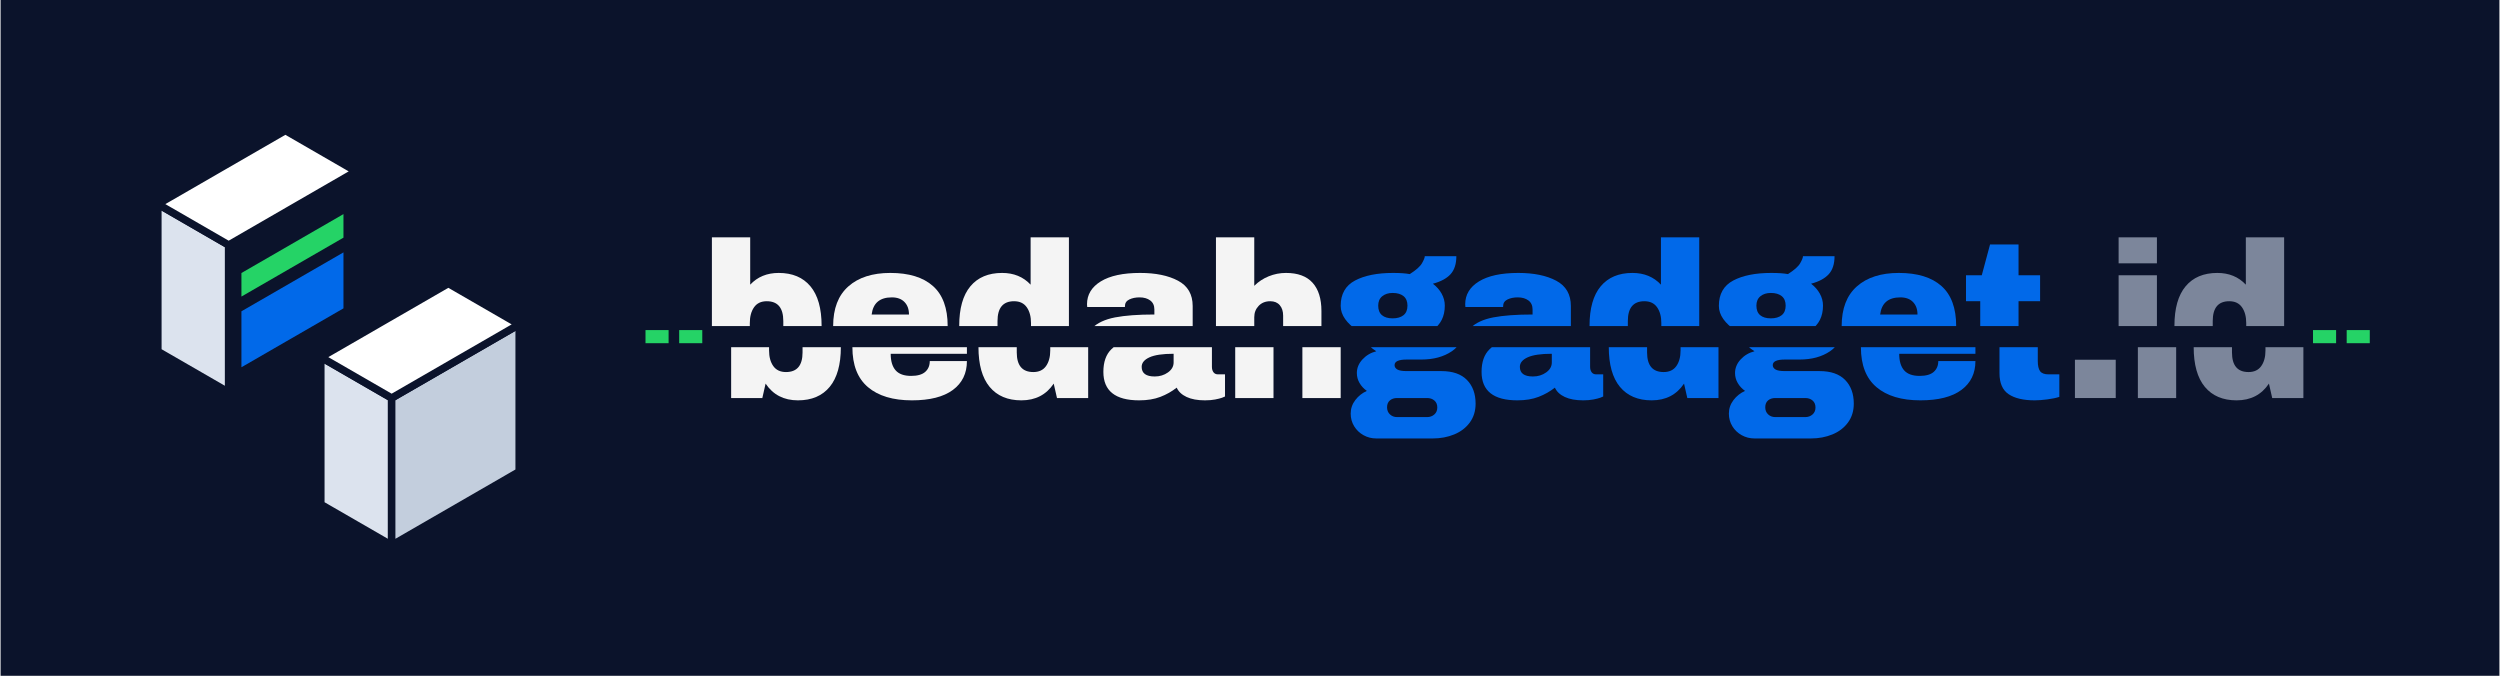
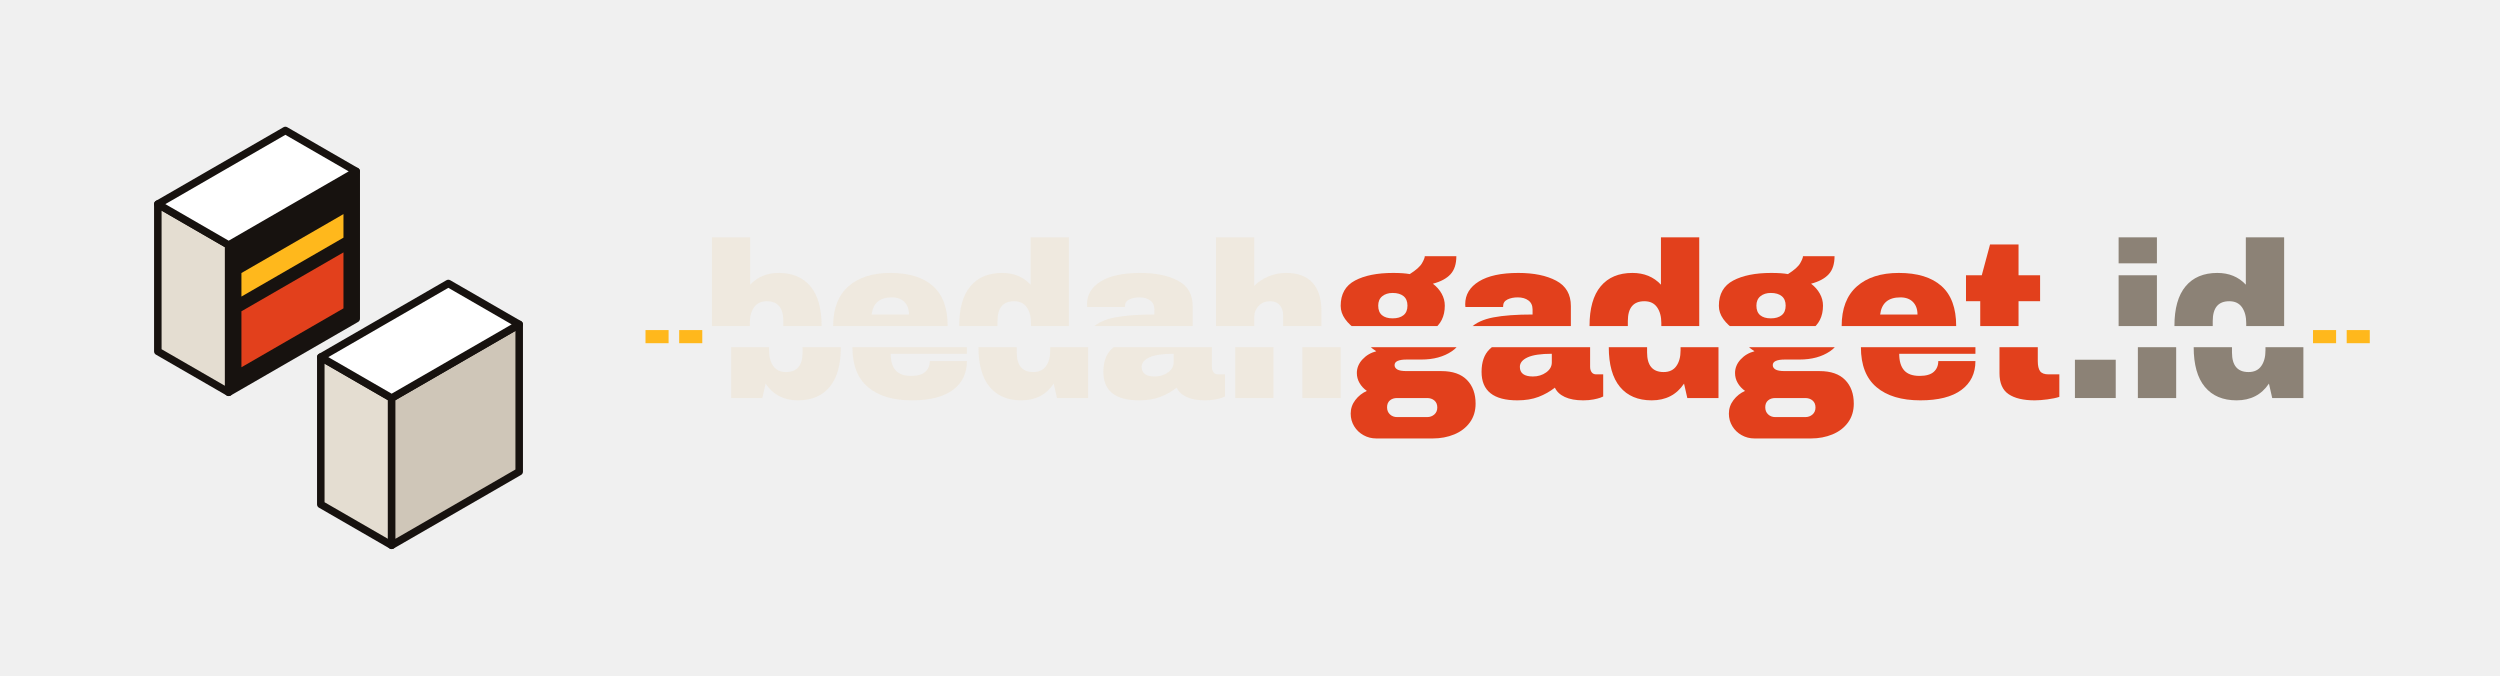
<svg xmlns="http://www.w3.org/2000/svg" viewBox="0 0 2596.6 702.24" width="2597" height="702">
-   <rect width="100%" height="100%" fill="#0B132B" />
-   <polygon points="163.36,212.1 236.99,254.62 236.99,407.66 163.36,365.15" fill="#DCE3EE" stroke="#0B132B" stroke-width="7.82" stroke-linejoin="round" />
-   <polygon points="369.53,178.09 236.99,254.62 236.99,407.66 369.53,331.14" fill="#0B132B" stroke="#0B132B" stroke-width="7.82" stroke-linejoin="round" />
-   <polygon points="356.27,262.27 250.24,323.49 250.24,381.64 356.27,320.43" fill="#0169E9" />
-   <polygon points="356.27,222.48 250.24,283.7 250.24,308.18 356.27,246.96" fill="#25D366" />
-   <polygon points="295.9,135.58 369.53,178.09 236.99,254.62 163.36,212.1" fill="#FFFFFF" stroke="#0B132B" stroke-width="7.82" stroke-linejoin="round" />
-   <polygon points="332.71,371.1 406.34,413.61 406.34,566.66 332.71,524.15" fill="#DCE3EE" stroke="#0B132B" stroke-width="7.82" stroke-linejoin="round" />
-   <polygon points="538.88,337.09 406.34,413.61 406.34,566.66 538.88,490.14" fill="#C3CEDD" stroke="#0B132B" stroke-width="7.82" stroke-linejoin="round" />
-   <polygon points="465.25,294.58 538.88,337.09 406.34,413.61 332.71,371.1" fill="#FFFFFF" stroke="#0B132B" stroke-width="7.82" stroke-linejoin="round" />
+   <polygon points="163.36,212.1 236.99,254.62 236.99,407.66 163.36,365.15" fill="#E4DDD1" stroke="#17120F" stroke-width="7.82" stroke-linejoin="round" />
+   <polygon points="369.53,178.09 236.99,254.62 236.99,407.66 369.53,331.14" fill="#17120F" stroke="#17120F" stroke-width="7.82" stroke-linejoin="round" />
+   <polygon points="356.27,262.27 250.24,323.49 250.24,381.64 356.27,320.43" fill="#E2401C" />
+   <polygon points="356.27,222.48 250.24,283.7 250.24,308.18 356.27,246.96" fill="#FFB81C" />
+   <polygon points="295.9,135.58 369.53,178.09 236.99,254.62 163.36,212.1" fill="#FFFFFF" stroke="#17120F" stroke-width="7.82" stroke-linejoin="round" />
+   <polygon points="332.71,371.1 406.34,413.61 406.34,566.66 332.71,524.15" fill="#E4DDD1" stroke="#17120F" stroke-width="7.82" stroke-linejoin="round" />
+   <polygon points="538.88,337.09 406.34,413.61 406.34,566.66 538.88,490.14" fill="#CFC6B8" stroke="#17120F" stroke-width="7.82" stroke-linejoin="round" />
+   <polygon points="465.25,294.58 538.88,337.09 406.34,413.61 332.71,371.1" fill="#FFFFFF" stroke="#17120F" stroke-width="7.82" stroke-linejoin="round" />
  <defs>
    <clipPath id="wm3t">
      <rect x="-99999" y="-99999" width="199998" height="100337.82" />
    </clipPath>
    <clipPath id="wm3b">
      <rect x="-99999" y="338.82" width="199998" height="99999" />
    </clipPath>
  </defs>
  <g clip-path="url(#wm3t)">
-     <path d="M808.53 283.62Q829.93 283.62 841.53 297.52Q853.13 311.42 853.13 338.62Q853.13 366.02 841.53 380.02Q829.93 394.02 808.53 394.02Q786.53 394.02 774.93 376.62L771.53 391.62L739.13 391.62L739.13 246.62L778.93 246.62L778.93 295.82Q790.33 283.62 808.53 283.62ZM778.53 335.62L778.53 342.22Q778.53 352.22 782.93 358.42Q787.33 364.62 796.13 364.62Q813.33 364.62 813.33 344.22L813.33 333.62Q813.33 313.02 796.13 313.02Q787.33 313.02 782.93 319.32Q778.53 325.62 778.53 335.62Z" fill="#F4F4F4" />
-     <path d="M984.13 338.82L984.13 345.62L904.93 345.62Q904.93 357.02 910.03 362.82Q915.13 368.62 926.13 368.62Q936.13 368.62 940.83 364.42Q945.53 360.22 945.53 353.22L984.13 353.22Q984.13 372.42 969.53 383.22Q954.93 394.02 926.93 394.02Q897.53 394.02 881.33 380.32Q865.13 366.62 865.13 338.82Q865.13 311.62 880.93 297.62Q896.73 283.62 924.53 283.62Q953.53 283.62 968.83 297.22Q984.13 310.82 984.13 338.82ZM905.13 326.82L943.93 326.82Q943.93 318.62 939.23 313.82Q934.53 309.02 926.13 309.02Q907.33 309.02 905.13 326.82Z" fill="#F4F4F4" />
-     <path d="M1077.73 391.62L1074.33 376.62Q1062.73 394.02 1040.73 394.02Q1019.33 394.02 1007.73 380.02Q996.13 366.02 996.13 338.62Q996.13 311.42 1007.73 297.52Q1019.33 283.62 1040.73 283.62Q1058.93 283.62 1070.33 295.82L1070.33 246.62L1110.13 246.62L1110.13 391.62L1077.73 391.62ZM1035.93 333.62L1035.93 344.22Q1035.93 364.62 1053.13 364.62Q1061.93 364.62 1066.33 358.42Q1070.73 352.22 1070.73 342.22L1070.73 335.62Q1070.73 325.62 1066.33 319.32Q1061.93 313.02 1053.13 313.02Q1035.93 313.02 1035.93 333.62Z" fill="#F4F4F4" />
-     <path d="M1238.73 318.02L1238.73 359.22Q1238.73 362.62 1240.33 364.82Q1241.93 367.02 1245.13 367.02L1252.33 367.02L1252.33 390.02Q1251.73 390.42 1249.23 391.32Q1246.73 392.22 1242.13 393.12Q1237.53 394.02 1231.53 394.02Q1219.93 394.02 1212.43 390.52Q1204.93 387.02 1202.13 380.82Q1194.53 386.82 1185.13 390.42Q1175.73 394.02 1163.13 394.02Q1125.93 394.02 1125.93 364.42Q1125.93 349.02 1134.23 340.92Q1142.53 332.82 1158.13 329.82Q1173.73 326.82 1198.93 326.82L1198.93 321.62Q1198.93 315.42 1194.63 312.22Q1190.33 309.02 1183.53 309.02Q1177.33 309.02 1172.83 311.22Q1168.33 313.42 1168.33 318.22L1168.33 319.02L1129.13 319.02Q1128.93 318.02 1128.93 316.22Q1128.93 301.22 1143.23 292.42Q1157.53 283.62 1184.13 283.62Q1208.33 283.62 1223.53 291.72Q1238.73 299.82 1238.73 318.02ZM1165.73 359.22Q1165.73 369.22 1179.33 369.22Q1187.13 369.22 1193.03 365.02Q1198.93 360.82 1198.93 354.62L1198.93 345.62Q1181.93 345.62 1173.83 349.32Q1165.73 353.02 1165.73 359.22Z" fill="#F4F4F4" />
-     <path d="M1335.73 283.62Q1354.13 283.62 1363.33 293.82Q1372.53 304.02 1372.53 323.22L1372.53 391.62L1332.73 391.62L1332.73 328.02Q1332.73 321.22 1329.23 317.12Q1325.73 313.02 1319.33 313.02Q1311.93 313.02 1307.33 317.82Q1302.73 322.62 1302.73 329.62L1302.73 391.62L1262.93 391.62L1262.93 246.62L1302.73 246.62L1302.73 297.02Q1309.13 290.62 1317.73 287.12Q1326.33 283.62 1335.73 283.62Z" fill="#F4F4F4" />
-     <path d="M1488.33 294.82Q1494.13 299.22 1497.43 305.12Q1500.73 311.02 1500.73 317.62Q1500.73 334.42 1488.03 343.02Q1475.33 351.62 1456.33 351.62L1441.13 351.62Q1428.53 351.62 1428.53 357.42Q1428.53 360.22 1431.33 361.92Q1434.13 363.62 1441.13 363.62L1477.13 363.62Q1494.73 363.62 1503.73 372.82Q1512.73 382.02 1512.73 397.42Q1512.73 408.82 1506.73 417.02Q1500.73 425.22 1490.53 429.42Q1480.33 433.62 1468.33 433.62L1409.53 433.62Q1402.33 433.62 1396.23 430.22Q1390.13 426.82 1386.53 420.92Q1382.93 415.02 1382.93 407.82Q1382.93 400.02 1387.73 393.72Q1392.53 387.42 1399.73 384.22Q1394.93 380.82 1392.13 376.02Q1389.33 371.22 1389.33 365.62Q1389.33 357.82 1395.13 351.52Q1400.93 345.22 1409.53 343.02Q1401.73 338.02 1397.13 331.52Q1392.53 325.02 1392.53 317.82Q1392.53 299.42 1407.43 291.52Q1422.33 283.62 1446.93 283.62Q1457.73 283.62 1464.33 284.82Q1474.13 278.62 1477.03 273.52Q1479.93 268.42 1479.93 266.22L1512.73 266.22Q1512.73 278.42 1506.63 285.02Q1500.53 291.62 1488.33 294.82ZM1431.53 317.62Q1431.53 324.22 1435.43 327.52Q1439.33 330.82 1446.53 330.82Q1453.73 330.82 1457.83 327.52Q1461.93 324.22 1461.93 317.62Q1461.93 311.02 1457.83 307.72Q1453.73 304.42 1446.53 304.42Q1439.93 304.42 1435.73 307.82Q1431.53 311.22 1431.53 317.62ZM1420.73 401.22Q1420.73 405.82 1423.73 408.62Q1426.73 411.42 1431.13 411.42L1462.33 411.42Q1466.73 411.42 1469.83 408.72Q1472.93 406.02 1472.93 401.42Q1472.93 396.82 1469.93 394.22Q1466.93 391.62 1462.33 391.62L1431.13 391.62Q1426.53 391.62 1423.63 394.12Q1420.73 396.62 1420.73 401.22Z" fill="#0169E9" />
-     <path d="M1631.73 318.02L1631.73 359.22Q1631.73 362.62 1633.33 364.82Q1634.93 367.02 1638.13 367.02L1645.33 367.02L1645.33 390.02Q1644.73 390.42 1642.23 391.32Q1639.73 392.22 1635.13 393.12Q1630.53 394.02 1624.53 394.02Q1612.93 394.02 1605.43 390.52Q1597.93 387.02 1595.13 380.82Q1587.53 386.82 1578.13 390.42Q1568.73 394.02 1556.13 394.02Q1518.93 394.02 1518.93 364.42Q1518.93 349.02 1527.23 340.92Q1535.53 332.82 1551.13 329.82Q1566.73 326.82 1591.93 326.82L1591.93 321.62Q1591.93 315.42 1587.63 312.22Q1583.33 309.02 1576.53 309.02Q1570.33 309.02 1565.83 311.22Q1561.33 313.42 1561.33 318.22L1561.33 319.02L1522.13 319.02Q1521.93 318.02 1521.93 316.22Q1521.93 301.22 1536.23 292.42Q1550.53 283.62 1577.13 283.62Q1601.33 283.62 1616.53 291.72Q1631.73 299.82 1631.73 318.02ZM1558.73 359.22Q1558.73 369.22 1572.33 369.22Q1580.13 369.22 1586.03 365.02Q1591.93 360.82 1591.93 354.62L1591.93 345.62Q1574.93 345.62 1566.83 349.32Q1558.73 353.02 1558.73 359.22Z" fill="#0169E9" />
-     <path d="M1732.73 391.62L1729.33 376.62Q1717.73 394.02 1695.73 394.02Q1674.33 394.02 1662.73 380.02Q1651.13 366.02 1651.13 338.62Q1651.13 311.42 1662.73 297.52Q1674.33 283.62 1695.73 283.62Q1713.93 283.62 1725.33 295.82L1725.33 246.62L1765.13 246.62L1765.13 391.62L1732.73 391.62ZM1690.93 333.62L1690.93 344.22Q1690.93 364.62 1708.13 364.62Q1716.93 364.62 1721.33 358.42Q1725.73 352.22 1725.73 342.22L1725.73 335.62Q1725.73 325.62 1721.33 319.32Q1716.93 313.02 1708.13 313.02Q1690.93 313.02 1690.93 333.62Z" fill="#0169E9" />
-     <path d="M1881.33 294.82Q1887.13 299.22 1890.43 305.12Q1893.73 311.02 1893.73 317.62Q1893.73 334.42 1881.03 343.02Q1868.33 351.62 1849.33 351.62L1834.13 351.62Q1821.53 351.62 1821.53 357.42Q1821.53 360.22 1824.33 361.92Q1827.13 363.62 1834.13 363.62L1870.13 363.62Q1887.73 363.62 1896.73 372.82Q1905.73 382.02 1905.73 397.42Q1905.73 408.82 1899.73 417.02Q1893.73 425.22 1883.53 429.42Q1873.33 433.62 1861.33 433.62L1802.53 433.62Q1795.33 433.62 1789.23 430.22Q1783.13 426.82 1779.53 420.92Q1775.93 415.02 1775.93 407.82Q1775.93 400.02 1780.73 393.72Q1785.53 387.42 1792.73 384.22Q1787.93 380.82 1785.13 376.02Q1782.33 371.22 1782.33 365.62Q1782.33 357.82 1788.13 351.52Q1793.93 345.22 1802.53 343.02Q1794.73 338.02 1790.13 331.52Q1785.53 325.02 1785.53 317.82Q1785.53 299.42 1800.43 291.52Q1815.33 283.62 1839.93 283.62Q1850.73 283.62 1857.33 284.82Q1867.13 278.62 1870.03 273.52Q1872.93 268.42 1872.93 266.22L1905.73 266.22Q1905.73 278.42 1899.63 285.02Q1893.53 291.62 1881.33 294.82ZM1824.53 317.62Q1824.53 324.22 1828.43 327.52Q1832.33 330.82 1839.53 330.82Q1846.73 330.82 1850.83 327.52Q1854.93 324.22 1854.93 317.62Q1854.93 311.02 1850.83 307.72Q1846.73 304.42 1839.53 304.42Q1832.93 304.42 1828.73 307.82Q1824.53 311.22 1824.53 317.62ZM1813.73 401.22Q1813.73 405.82 1816.73 408.62Q1819.73 411.42 1824.13 411.42L1855.33 411.42Q1859.73 411.42 1862.83 408.72Q1865.93 406.02 1865.93 401.42Q1865.93 396.82 1862.93 394.22Q1859.93 391.62 1855.33 391.62L1824.13 391.62Q1819.53 391.62 1816.63 394.12Q1813.73 396.62 1813.73 401.22Z" fill="#0169E9" />
-     <path d="M2032.13 338.82L2032.13 345.62L1952.93 345.62Q1952.93 357.02 1958.03 362.82Q1963.13 368.62 1974.13 368.62Q1984.13 368.62 1988.83 364.42Q1993.53 360.22 1993.53 353.22L2032.13 353.22Q2032.13 372.42 2017.53 383.22Q2002.93 394.02 1974.93 394.02Q1945.53 394.02 1929.33 380.32Q1913.13 366.62 1913.13 338.82Q1913.13 311.62 1928.93 297.62Q1944.73 283.62 1972.53 283.62Q2001.53 283.62 2016.83 297.22Q2032.13 310.82 2032.13 338.82ZM1953.13 326.82L1991.93 326.82Q1991.93 318.62 1987.23 313.82Q1982.53 309.02 1974.13 309.02Q1955.33 309.02 1953.13 326.82Z" fill="#0169E9" />
-     <path d="M2119.33 286.02L2119.33 313.02L2096.93 313.02L2096.93 353.22Q2096.93 360.42 2099.33 363.72Q2101.73 367.02 2108.13 367.02L2119.33 367.02L2119.33 390.42Q2114.53 392.02 2106.93 393.02Q2099.33 394.02 2093.73 394.02Q2076.13 394.02 2066.63 387.62Q2057.13 381.22 2057.13 365.82L2057.13 313.02L2042.33 313.02L2042.33 286.02L2058.73 286.02L2067.33 254.02L2096.93 254.02L2096.93 286.02L2119.33 286.02Z" fill="#0169E9" />
-     <path d="M2135.53 391.62L2135.53 351.82L2177.93 351.82L2177.93 391.62L2135.53 391.62Z" fill="#7C869B" />
-     <path d="M2200.93 273.62L2200.93 246.62L2240.73 246.62L2240.73 273.62L2200.93 273.62ZM2200.93 391.62L2200.93 286.02L2240.73 286.02L2240.73 391.62L2200.93 391.62Z" fill="#7C869B" />
-     <path d="M2340.53 391.62L2337.13 376.62Q2325.53 394.02 2303.53 394.02Q2282.13 394.02 2270.53 380.02Q2258.93 366.02 2258.93 338.62Q2258.93 311.42 2270.53 297.52Q2282.13 283.62 2303.53 283.62Q2321.73 283.62 2333.13 295.82L2333.13 246.62L2372.93 246.62L2372.93 391.62L2340.53 391.62ZM2298.73 333.62L2298.73 344.22Q2298.73 364.62 2315.93 364.62Q2324.73 364.62 2329.13 358.42Q2333.53 352.22 2333.53 342.22L2333.53 335.62Q2333.53 325.62 2329.13 319.32Q2324.73 313.02 2315.93 313.02Q2298.73 313.02 2298.73 333.62Z" fill="#7C869B" />
+     <path d="M808.53 283.62Q829.93 283.62 841.53 297.52Q853.13 311.42 853.13 338.62Q853.13 366.02 841.53 380.02Q829.93 394.02 808.53 394.02Q786.53 394.02 774.93 376.62L771.53 391.62L739.13 391.62L739.13 246.62L778.93 246.62L778.93 295.82Q790.33 283.62 808.53 283.62ZM778.53 335.62L778.53 342.22Q778.53 352.22 782.93 358.42Q787.33 364.62 796.13 364.62Q813.33 364.62 813.33 344.22L813.33 333.62Q813.33 313.02 796.13 313.02Q787.33 313.02 782.93 319.32Q778.53 325.62 778.53 335.62Z" fill="#EFE9DF" />
+     <path d="M984.13 338.82L984.13 345.62L904.93 345.62Q904.93 357.02 910.03 362.82Q915.13 368.62 926.13 368.62Q936.13 368.62 940.83 364.42Q945.53 360.22 945.53 353.22L984.13 353.22Q984.13 372.42 969.53 383.22Q954.93 394.02 926.93 394.02Q897.53 394.02 881.33 380.32Q865.13 366.62 865.13 338.82Q865.13 311.62 880.93 297.62Q896.73 283.62 924.53 283.62Q953.53 283.62 968.83 297.22Q984.13 310.82 984.13 338.82ZM905.13 326.82L943.93 326.82Q943.93 318.62 939.23 313.82Q934.53 309.02 926.13 309.02Q907.33 309.02 905.13 326.82Z" fill="#EFE9DF" />
+     <path d="M1077.73 391.62L1074.33 376.62Q1062.73 394.02 1040.73 394.02Q1019.33 394.02 1007.73 380.02Q996.13 366.02 996.13 338.62Q996.13 311.42 1007.73 297.52Q1019.33 283.62 1040.73 283.62Q1058.93 283.62 1070.33 295.82L1070.33 246.62L1110.13 246.62L1110.13 391.62L1077.73 391.62ZM1035.93 333.62L1035.93 344.22Q1035.93 364.62 1053.13 364.62Q1061.93 364.62 1066.33 358.42Q1070.73 352.22 1070.73 342.22L1070.73 335.62Q1070.73 325.62 1066.33 319.32Q1061.93 313.02 1053.13 313.02Q1035.93 313.02 1035.93 333.62Z" fill="#EFE9DF" />
+     <path d="M1238.73 318.02L1238.73 359.22Q1238.73 362.62 1240.33 364.82Q1241.93 367.02 1245.13 367.02L1252.33 367.02L1252.33 390.02Q1251.73 390.42 1249.23 391.32Q1246.73 392.22 1242.13 393.12Q1237.53 394.02 1231.53 394.02Q1219.93 394.02 1212.43 390.52Q1204.93 387.02 1202.13 380.82Q1194.53 386.82 1185.13 390.42Q1175.73 394.02 1163.13 394.02Q1125.93 394.02 1125.93 364.42Q1125.93 349.02 1134.23 340.92Q1142.53 332.82 1158.13 329.82Q1173.73 326.82 1198.93 326.82L1198.93 321.62Q1198.93 315.42 1194.63 312.22Q1190.33 309.02 1183.53 309.02Q1177.33 309.02 1172.83 311.22Q1168.33 313.42 1168.33 318.22L1168.33 319.02L1129.13 319.02Q1128.93 318.02 1128.93 316.22Q1128.93 301.22 1143.23 292.42Q1157.53 283.62 1184.13 283.62Q1208.33 283.62 1223.53 291.72Q1238.73 299.82 1238.73 318.02ZM1165.73 359.22Q1165.73 369.22 1179.33 369.22Q1187.13 369.22 1193.03 365.02Q1198.93 360.82 1198.93 354.62L1198.93 345.62Q1181.93 345.62 1173.83 349.32Q1165.73 353.02 1165.73 359.22Z" fill="#EFE9DF" />
+     <path d="M1335.73 283.62Q1354.13 283.62 1363.33 293.82Q1372.53 304.02 1372.53 323.22L1372.53 391.62L1332.73 391.62L1332.73 328.02Q1332.73 321.22 1329.23 317.12Q1325.73 313.02 1319.33 313.02Q1311.93 313.02 1307.33 317.82Q1302.73 322.62 1302.73 329.62L1302.73 391.62L1262.93 391.62L1262.93 246.62L1302.73 246.62L1302.73 297.02Q1309.13 290.62 1317.73 287.12Q1326.33 283.62 1335.73 283.62Z" fill="#EFE9DF" />
+     <path d="M1488.33 294.82Q1494.13 299.22 1497.43 305.12Q1500.73 311.02 1500.73 317.62Q1500.73 334.42 1488.03 343.02Q1475.33 351.62 1456.33 351.62L1441.13 351.62Q1428.53 351.62 1428.53 357.42Q1428.53 360.22 1431.33 361.92Q1434.13 363.62 1441.13 363.62L1477.13 363.62Q1494.73 363.62 1503.73 372.82Q1512.73 382.02 1512.73 397.42Q1512.73 408.82 1506.73 417.02Q1500.73 425.22 1490.53 429.42Q1480.33 433.62 1468.33 433.62L1409.53 433.62Q1402.33 433.62 1396.23 430.22Q1390.13 426.82 1386.53 420.92Q1382.93 415.02 1382.93 407.82Q1382.93 400.02 1387.73 393.72Q1392.53 387.42 1399.73 384.22Q1394.93 380.82 1392.13 376.02Q1389.33 371.22 1389.33 365.62Q1389.33 357.82 1395.13 351.52Q1400.93 345.22 1409.53 343.02Q1401.73 338.02 1397.13 331.52Q1392.53 325.02 1392.53 317.82Q1392.53 299.42 1407.43 291.52Q1422.33 283.62 1446.93 283.62Q1457.73 283.62 1464.33 284.82Q1474.13 278.62 1477.03 273.52Q1479.93 268.42 1479.93 266.22L1512.73 266.22Q1512.73 278.42 1506.63 285.02Q1500.53 291.62 1488.33 294.82ZM1431.53 317.62Q1431.53 324.22 1435.43 327.52Q1439.33 330.82 1446.53 330.82Q1453.73 330.82 1457.83 327.52Q1461.93 324.22 1461.93 317.62Q1461.93 311.02 1457.83 307.72Q1453.73 304.42 1446.53 304.42Q1439.93 304.42 1435.73 307.82Q1431.53 311.22 1431.53 317.62ZM1420.73 401.22Q1420.73 405.82 1423.73 408.62Q1426.73 411.42 1431.13 411.42L1462.33 411.42Q1466.73 411.42 1469.83 408.72Q1472.93 406.02 1472.93 401.42Q1472.93 396.82 1469.93 394.22Q1466.93 391.62 1462.33 391.62L1431.13 391.62Q1426.53 391.62 1423.63 394.12Q1420.73 396.62 1420.73 401.22Z" fill="#E2401C" />
+     <path d="M1631.73 318.02L1631.73 359.22Q1631.73 362.62 1633.33 364.82Q1634.93 367.02 1638.13 367.02L1645.33 367.02L1645.33 390.02Q1644.73 390.42 1642.23 391.32Q1639.73 392.22 1635.13 393.12Q1630.53 394.02 1624.53 394.02Q1612.93 394.02 1605.43 390.52Q1597.93 387.02 1595.13 380.82Q1587.53 386.82 1578.13 390.42Q1568.73 394.02 1556.13 394.02Q1518.93 394.02 1518.93 364.42Q1518.93 349.02 1527.23 340.92Q1535.53 332.82 1551.13 329.82Q1566.73 326.82 1591.93 326.82L1591.93 321.62Q1591.93 315.42 1587.63 312.22Q1583.33 309.02 1576.53 309.02Q1570.33 309.02 1565.83 311.22Q1561.33 313.42 1561.33 318.22L1561.33 319.02L1522.13 319.02Q1521.93 318.02 1521.93 316.22Q1521.93 301.22 1536.23 292.42Q1550.53 283.62 1577.13 283.62Q1601.33 283.62 1616.53 291.72Q1631.73 299.82 1631.73 318.02ZM1558.73 359.22Q1558.73 369.22 1572.33 369.22Q1580.13 369.22 1586.03 365.02Q1591.93 360.82 1591.93 354.62L1591.93 345.62Q1574.93 345.62 1566.83 349.32Q1558.73 353.02 1558.73 359.22Z" fill="#E2401C" />
+     <path d="M1732.73 391.62L1729.33 376.62Q1717.73 394.02 1695.73 394.02Q1674.33 394.02 1662.73 380.02Q1651.13 366.02 1651.13 338.62Q1651.13 311.42 1662.73 297.52Q1674.33 283.62 1695.73 283.62Q1713.93 283.62 1725.33 295.82L1725.33 246.62L1765.13 246.62L1765.13 391.62L1732.73 391.62ZM1690.93 333.62L1690.93 344.22Q1690.93 364.62 1708.13 364.62Q1716.93 364.62 1721.33 358.42Q1725.73 352.22 1725.73 342.22L1725.73 335.62Q1725.73 325.62 1721.33 319.32Q1716.93 313.02 1708.13 313.02Q1690.93 313.02 1690.93 333.62Z" fill="#E2401C" />
+     <path d="M1881.33 294.82Q1887.13 299.22 1890.43 305.12Q1893.73 311.02 1893.73 317.62Q1893.73 334.42 1881.03 343.02Q1868.33 351.62 1849.33 351.62L1834.13 351.62Q1821.53 351.62 1821.53 357.42Q1821.53 360.22 1824.33 361.92Q1827.13 363.62 1834.13 363.62L1870.13 363.62Q1887.73 363.62 1896.73 372.82Q1905.73 382.02 1905.73 397.42Q1905.73 408.82 1899.73 417.02Q1893.73 425.22 1883.53 429.42Q1873.33 433.62 1861.33 433.62L1802.53 433.62Q1795.33 433.62 1789.23 430.22Q1783.13 426.82 1779.53 420.92Q1775.93 415.02 1775.93 407.82Q1775.93 400.02 1780.73 393.72Q1785.53 387.42 1792.73 384.22Q1787.93 380.82 1785.13 376.02Q1782.33 371.22 1782.33 365.62Q1782.33 357.82 1788.13 351.52Q1793.93 345.22 1802.53 343.02Q1794.73 338.02 1790.13 331.52Q1785.53 325.02 1785.53 317.82Q1785.53 299.42 1800.43 291.52Q1815.33 283.62 1839.93 283.62Q1850.73 283.62 1857.33 284.82Q1867.13 278.62 1870.03 273.52Q1872.93 268.42 1872.93 266.22L1905.73 266.22Q1905.73 278.42 1899.63 285.02Q1893.53 291.62 1881.33 294.82ZM1824.53 317.62Q1824.53 324.22 1828.43 327.52Q1832.33 330.82 1839.53 330.82Q1846.73 330.82 1850.83 327.52Q1854.93 324.22 1854.93 317.62Q1854.93 311.02 1850.83 307.72Q1846.73 304.42 1839.53 304.42Q1832.93 304.42 1828.73 307.82Q1824.53 311.22 1824.53 317.62ZM1813.73 401.22Q1813.73 405.82 1816.73 408.62Q1819.73 411.42 1824.13 411.42L1855.33 411.42Q1859.73 411.42 1862.83 408.72Q1865.93 406.02 1865.93 401.42Q1865.93 396.82 1862.93 394.22Q1859.93 391.62 1855.33 391.62L1824.13 391.62Q1819.53 391.62 1816.63 394.12Q1813.73 396.62 1813.73 401.22Z" fill="#E2401C" />
+     <path d="M2032.13 338.82L2032.13 345.62L1952.93 345.62Q1952.93 357.02 1958.03 362.82Q1963.13 368.62 1974.13 368.62Q1984.13 368.62 1988.83 364.42Q1993.53 360.22 1993.53 353.22L2032.13 353.22Q2032.13 372.42 2017.53 383.22Q2002.93 394.02 1974.93 394.02Q1945.53 394.02 1929.33 380.32Q1913.13 366.62 1913.13 338.82Q1913.13 311.62 1928.93 297.62Q1944.73 283.62 1972.53 283.62Q2001.53 283.62 2016.83 297.22Q2032.13 310.82 2032.13 338.82ZM1953.13 326.82L1991.93 326.82Q1991.93 318.62 1987.23 313.82Q1982.53 309.02 1974.13 309.02Q1955.33 309.02 1953.13 326.82Z" fill="#E2401C" />
+     <path d="M2119.33 286.02L2119.33 313.02L2096.93 313.02L2096.93 353.22Q2096.93 360.42 2099.33 363.72Q2101.73 367.02 2108.13 367.02L2119.33 367.02L2119.33 390.42Q2114.53 392.02 2106.93 393.02Q2099.33 394.02 2093.73 394.02Q2076.13 394.02 2066.63 387.62Q2057.13 381.22 2057.13 365.82L2057.13 313.02L2042.33 313.02L2042.33 286.02L2058.73 286.02L2067.33 254.02L2096.93 254.02L2096.93 286.02L2119.33 286.02Z" fill="#E2401C" />
+     <path d="M2135.53 391.62L2135.53 351.82L2177.93 351.82L2177.93 391.62L2135.53 391.62Z" fill="#8C8276" />
+     <path d="M2200.93 273.62L2200.93 246.62L2240.73 246.62L2240.73 273.62L2200.93 273.62ZM2200.93 391.62L2200.93 286.02L2240.73 286.02L2240.73 391.62L2200.93 391.62Z" fill="#8C8276" />
+     <path d="M2340.53 391.62L2337.13 376.62Q2325.53 394.02 2303.53 394.02Q2282.13 394.02 2270.53 380.02Q2258.93 366.02 2258.93 338.62Q2258.93 311.42 2270.53 297.52Q2282.13 283.62 2303.53 283.62Q2321.73 283.62 2333.13 295.82L2333.13 246.62L2372.93 246.62L2372.93 391.62L2340.53 391.62ZM2298.73 333.62L2298.73 344.22Q2298.73 364.62 2315.93 364.62Q2324.73 364.62 2329.13 358.42Q2333.53 352.22 2333.53 342.22L2333.53 335.62Q2333.53 325.62 2329.13 319.32Q2324.73 313.02 2315.93 313.02Q2298.73 313.02 2298.73 333.62Z" fill="#8C8276" />
  </g>
  <g transform="translate(20 22)">
    <g clip-path="url(#wm3b)">
-       <path d="M808.53 283.62Q829.93 283.62 841.53 297.52Q853.13 311.42 853.13 338.62Q853.13 366.02 841.53 380.02Q829.93 394.02 808.53 394.02Q786.53 394.02 774.93 376.62L771.53 391.62L739.13 391.62L739.13 246.62L778.93 246.62L778.93 295.82Q790.33 283.62 808.53 283.62ZM778.53 335.62L778.53 342.22Q778.53 352.22 782.93 358.42Q787.33 364.62 796.13 364.62Q813.33 364.62 813.33 344.22L813.33 333.62Q813.33 313.02 796.13 313.02Q787.33 313.02 782.93 319.32Q778.53 325.62 778.53 335.62Z" fill="#F4F4F4" />
-       <path d="M984.13 338.82L984.13 345.62L904.93 345.62Q904.93 357.02 910.03 362.82Q915.13 368.62 926.13 368.62Q936.13 368.62 940.83 364.42Q945.53 360.22 945.53 353.22L984.13 353.22Q984.13 372.42 969.53 383.22Q954.93 394.02 926.93 394.02Q897.53 394.02 881.33 380.32Q865.13 366.62 865.13 338.82Q865.13 311.62 880.93 297.62Q896.73 283.62 924.53 283.62Q953.53 283.62 968.83 297.22Q984.13 310.82 984.13 338.82ZM905.13 326.82L943.93 326.82Q943.93 318.62 939.23 313.82Q934.53 309.02 926.13 309.02Q907.33 309.02 905.13 326.82Z" fill="#F4F4F4" />
-       <path d="M1077.73 391.62L1074.33 376.62Q1062.73 394.02 1040.73 394.02Q1019.33 394.02 1007.73 380.02Q996.13 366.02 996.13 338.62Q996.13 311.42 1007.73 297.52Q1019.33 283.62 1040.73 283.62Q1058.93 283.62 1070.33 295.82L1070.33 246.62L1110.13 246.62L1110.13 391.62L1077.73 391.62ZM1035.93 333.62L1035.93 344.22Q1035.93 364.62 1053.13 364.62Q1061.93 364.62 1066.33 358.42Q1070.73 352.22 1070.73 342.22L1070.73 335.62Q1070.73 325.62 1066.33 319.32Q1061.93 313.02 1053.13 313.02Q1035.93 313.02 1035.93 333.62Z" fill="#F4F4F4" />
-       <path d="M1238.73 318.02L1238.73 359.22Q1238.73 362.62 1240.33 364.82Q1241.93 367.02 1245.13 367.02L1252.33 367.02L1252.33 390.02Q1251.73 390.42 1249.23 391.32Q1246.73 392.22 1242.13 393.12Q1237.53 394.02 1231.53 394.02Q1219.93 394.02 1212.43 390.52Q1204.93 387.02 1202.13 380.82Q1194.53 386.82 1185.13 390.42Q1175.73 394.02 1163.13 394.02Q1125.93 394.02 1125.93 364.42Q1125.93 349.02 1134.23 340.92Q1142.53 332.82 1158.13 329.82Q1173.73 326.82 1198.93 326.82L1198.93 321.62Q1198.93 315.42 1194.63 312.22Q1190.33 309.02 1183.53 309.02Q1177.33 309.02 1172.83 311.22Q1168.33 313.42 1168.33 318.22L1168.33 319.02L1129.13 319.02Q1128.93 318.02 1128.93 316.22Q1128.93 301.22 1143.23 292.42Q1157.53 283.62 1184.13 283.62Q1208.33 283.62 1223.53 291.72Q1238.73 299.82 1238.73 318.02ZM1165.73 359.22Q1165.73 369.22 1179.33 369.22Q1187.13 369.22 1193.03 365.02Q1198.93 360.82 1198.93 354.62L1198.93 345.62Q1181.93 345.62 1173.83 349.32Q1165.73 353.02 1165.73 359.22Z" fill="#F4F4F4" />
-       <path d="M1335.73 283.62Q1354.13 283.62 1363.33 293.82Q1372.53 304.02 1372.53 323.22L1372.53 391.62L1332.73 391.62L1332.73 328.02Q1332.73 321.22 1329.23 317.12Q1325.73 313.02 1319.33 313.02Q1311.93 313.02 1307.33 317.82Q1302.73 322.62 1302.73 329.62L1302.73 391.62L1262.93 391.62L1262.93 246.62L1302.73 246.62L1302.73 297.02Q1309.13 290.62 1317.73 287.12Q1326.33 283.62 1335.73 283.62Z" fill="#F4F4F4" />
-       <path d="M1488.33 294.82Q1494.13 299.22 1497.43 305.12Q1500.73 311.02 1500.73 317.62Q1500.73 334.42 1488.03 343.02Q1475.33 351.62 1456.33 351.62L1441.13 351.62Q1428.53 351.62 1428.53 357.42Q1428.53 360.22 1431.33 361.92Q1434.13 363.62 1441.13 363.62L1477.13 363.62Q1494.73 363.62 1503.73 372.82Q1512.73 382.02 1512.73 397.42Q1512.73 408.82 1506.73 417.02Q1500.73 425.22 1490.53 429.42Q1480.33 433.62 1468.33 433.62L1409.53 433.62Q1402.33 433.62 1396.23 430.22Q1390.13 426.82 1386.53 420.92Q1382.93 415.02 1382.93 407.82Q1382.93 400.02 1387.73 393.72Q1392.53 387.42 1399.73 384.22Q1394.93 380.82 1392.13 376.02Q1389.33 371.22 1389.33 365.62Q1389.33 357.82 1395.13 351.52Q1400.93 345.22 1409.53 343.02Q1401.73 338.02 1397.13 331.52Q1392.53 325.02 1392.53 317.82Q1392.53 299.42 1407.43 291.52Q1422.33 283.62 1446.93 283.62Q1457.73 283.62 1464.33 284.82Q1474.13 278.62 1477.03 273.52Q1479.93 268.42 1479.93 266.22L1512.73 266.22Q1512.73 278.42 1506.63 285.02Q1500.53 291.62 1488.33 294.82ZM1431.53 317.62Q1431.53 324.22 1435.43 327.52Q1439.33 330.82 1446.53 330.82Q1453.73 330.82 1457.83 327.52Q1461.93 324.22 1461.93 317.62Q1461.93 311.02 1457.83 307.72Q1453.73 304.42 1446.53 304.42Q1439.93 304.42 1435.73 307.82Q1431.53 311.22 1431.53 317.62ZM1420.73 401.22Q1420.73 405.82 1423.73 408.62Q1426.73 411.42 1431.13 411.42L1462.33 411.42Q1466.73 411.42 1469.83 408.72Q1472.93 406.02 1472.93 401.42Q1472.93 396.82 1469.93 394.22Q1466.93 391.62 1462.33 391.62L1431.13 391.62Q1426.53 391.62 1423.63 394.12Q1420.73 396.62 1420.73 401.22Z" fill="#0169E9" />
-       <path d="M1631.73 318.02L1631.73 359.22Q1631.73 362.62 1633.33 364.82Q1634.93 367.02 1638.13 367.02L1645.33 367.02L1645.33 390.02Q1644.73 390.42 1642.23 391.32Q1639.73 392.22 1635.13 393.12Q1630.53 394.02 1624.53 394.02Q1612.93 394.02 1605.43 390.52Q1597.93 387.02 1595.13 380.82Q1587.53 386.82 1578.13 390.42Q1568.73 394.02 1556.13 394.02Q1518.93 394.02 1518.93 364.42Q1518.93 349.02 1527.23 340.92Q1535.53 332.82 1551.13 329.82Q1566.73 326.82 1591.93 326.82L1591.93 321.62Q1591.93 315.42 1587.63 312.22Q1583.33 309.02 1576.53 309.02Q1570.33 309.02 1565.83 311.22Q1561.33 313.42 1561.33 318.22L1561.33 319.02L1522.13 319.02Q1521.93 318.02 1521.93 316.22Q1521.93 301.22 1536.23 292.42Q1550.53 283.62 1577.13 283.62Q1601.33 283.62 1616.53 291.72Q1631.73 299.82 1631.73 318.02ZM1558.73 359.22Q1558.73 369.22 1572.33 369.22Q1580.13 369.22 1586.03 365.02Q1591.93 360.82 1591.93 354.62L1591.93 345.62Q1574.93 345.62 1566.83 349.32Q1558.73 353.02 1558.73 359.22Z" fill="#0169E9" />
-       <path d="M1732.73 391.62L1729.33 376.62Q1717.73 394.02 1695.73 394.02Q1674.33 394.02 1662.73 380.02Q1651.13 366.02 1651.13 338.62Q1651.13 311.42 1662.73 297.52Q1674.33 283.62 1695.73 283.62Q1713.93 283.62 1725.33 295.82L1725.33 246.62L1765.13 246.62L1765.13 391.62L1732.73 391.62ZM1690.93 333.62L1690.93 344.22Q1690.93 364.62 1708.13 364.62Q1716.93 364.62 1721.33 358.42Q1725.73 352.22 1725.73 342.22L1725.73 335.62Q1725.73 325.62 1721.33 319.32Q1716.93 313.02 1708.13 313.02Q1690.93 313.02 1690.93 333.62Z" fill="#0169E9" />
-       <path d="M1881.33 294.82Q1887.13 299.22 1890.43 305.12Q1893.73 311.02 1893.73 317.62Q1893.73 334.42 1881.03 343.02Q1868.33 351.62 1849.33 351.62L1834.13 351.62Q1821.53 351.62 1821.53 357.42Q1821.53 360.22 1824.33 361.92Q1827.13 363.62 1834.13 363.62L1870.13 363.62Q1887.73 363.62 1896.73 372.82Q1905.73 382.02 1905.73 397.42Q1905.73 408.82 1899.73 417.02Q1893.73 425.22 1883.53 429.42Q1873.33 433.62 1861.33 433.62L1802.53 433.62Q1795.33 433.62 1789.23 430.22Q1783.13 426.82 1779.53 420.92Q1775.93 415.02 1775.93 407.82Q1775.93 400.02 1780.73 393.72Q1785.53 387.42 1792.73 384.22Q1787.93 380.82 1785.13 376.02Q1782.33 371.22 1782.33 365.62Q1782.33 357.82 1788.13 351.52Q1793.93 345.22 1802.53 343.02Q1794.73 338.02 1790.13 331.52Q1785.53 325.02 1785.53 317.82Q1785.53 299.42 1800.43 291.52Q1815.33 283.62 1839.93 283.62Q1850.73 283.62 1857.33 284.82Q1867.13 278.62 1870.03 273.52Q1872.93 268.42 1872.93 266.22L1905.73 266.22Q1905.73 278.42 1899.63 285.02Q1893.53 291.62 1881.33 294.82ZM1824.53 317.62Q1824.53 324.22 1828.43 327.52Q1832.33 330.82 1839.53 330.82Q1846.73 330.82 1850.83 327.52Q1854.93 324.22 1854.93 317.62Q1854.93 311.02 1850.83 307.72Q1846.73 304.42 1839.53 304.42Q1832.93 304.42 1828.73 307.82Q1824.53 311.22 1824.53 317.62ZM1813.73 401.22Q1813.73 405.82 1816.73 408.62Q1819.73 411.42 1824.13 411.42L1855.33 411.42Q1859.73 411.42 1862.83 408.72Q1865.93 406.02 1865.93 401.42Q1865.93 396.82 1862.93 394.22Q1859.93 391.62 1855.33 391.62L1824.13 391.62Q1819.53 391.62 1816.63 394.12Q1813.73 396.62 1813.73 401.22Z" fill="#0169E9" />
-       <path d="M2032.13 338.82L2032.13 345.62L1952.93 345.62Q1952.93 357.02 1958.03 362.82Q1963.13 368.62 1974.13 368.62Q1984.13 368.62 1988.83 364.42Q1993.53 360.22 1993.53 353.22L2032.13 353.22Q2032.13 372.42 2017.53 383.22Q2002.93 394.02 1974.93 394.02Q1945.53 394.02 1929.33 380.32Q1913.13 366.62 1913.13 338.82Q1913.13 311.62 1928.93 297.62Q1944.73 283.62 1972.53 283.62Q2001.53 283.62 2016.83 297.22Q2032.13 310.82 2032.13 338.82ZM1953.13 326.82L1991.93 326.82Q1991.93 318.62 1987.23 313.82Q1982.53 309.02 1974.13 309.02Q1955.33 309.02 1953.13 326.82Z" fill="#0169E9" />
-       <path d="M2119.33 286.02L2119.33 313.02L2096.93 313.02L2096.93 353.22Q2096.93 360.42 2099.33 363.72Q2101.73 367.02 2108.13 367.02L2119.33 367.02L2119.33 390.42Q2114.53 392.02 2106.93 393.02Q2099.33 394.02 2093.73 394.02Q2076.13 394.02 2066.63 387.62Q2057.13 381.22 2057.13 365.82L2057.13 313.02L2042.33 313.02L2042.33 286.02L2058.73 286.02L2067.33 254.02L2096.93 254.02L2096.93 286.02L2119.33 286.02Z" fill="#0169E9" />
-       <path d="M2135.53 391.62L2135.53 351.82L2177.93 351.82L2177.93 391.62L2135.53 391.62Z" fill="#7C869B" />
-       <path d="M2200.93 273.62L2200.93 246.62L2240.73 246.62L2240.73 273.62L2200.93 273.62ZM2200.93 391.62L2200.93 286.02L2240.73 286.02L2240.73 391.62L2200.93 391.62Z" fill="#7C869B" />
-       <path d="M2340.53 391.62L2337.13 376.62Q2325.53 394.02 2303.53 394.02Q2282.13 394.02 2270.53 380.02Q2258.93 366.02 2258.93 338.62Q2258.93 311.42 2270.53 297.52Q2282.13 283.62 2303.53 283.62Q2321.73 283.62 2333.13 295.82L2333.13 246.62L2372.93 246.62L2372.93 391.62L2340.53 391.62ZM2298.73 333.62L2298.73 344.22Q2298.73 364.62 2315.93 364.62Q2324.73 364.62 2329.13 358.42Q2333.53 352.22 2333.53 342.22L2333.53 335.62Q2333.53 325.62 2329.13 319.32Q2324.73 313.02 2315.93 313.02Q2298.73 313.02 2298.73 333.62Z" fill="#7C869B" />
+       <path d="M808.53 283.62Q829.93 283.62 841.53 297.52Q853.13 311.42 853.13 338.62Q853.13 366.02 841.53 380.02Q829.93 394.02 808.53 394.02Q786.53 394.02 774.93 376.62L771.53 391.62L739.13 391.62L739.13 246.62L778.93 246.62L778.93 295.82Q790.33 283.62 808.53 283.62ZM778.53 335.62L778.53 342.22Q778.53 352.22 782.93 358.42Q787.33 364.62 796.13 364.62Q813.33 364.62 813.33 344.22L813.33 333.62Q813.33 313.02 796.13 313.02Q787.33 313.02 782.93 319.32Q778.53 325.62 778.53 335.62Z" fill="#EFE9DF" />
+       <path d="M984.13 338.82L984.13 345.62L904.93 345.62Q904.93 357.02 910.03 362.82Q915.13 368.62 926.13 368.62Q936.13 368.62 940.83 364.42Q945.53 360.22 945.53 353.22L984.13 353.22Q984.13 372.42 969.53 383.22Q954.93 394.02 926.93 394.02Q897.53 394.02 881.33 380.32Q865.13 366.62 865.13 338.82Q865.13 311.62 880.93 297.62Q896.73 283.62 924.53 283.62Q953.53 283.62 968.83 297.22Q984.13 310.82 984.13 338.82ZM905.13 326.82L943.93 326.82Q943.93 318.62 939.23 313.82Q934.53 309.02 926.13 309.02Q907.33 309.02 905.13 326.82Z" fill="#EFE9DF" />
+       <path d="M1077.73 391.62L1074.33 376.62Q1062.73 394.02 1040.73 394.02Q1019.33 394.02 1007.73 380.02Q996.13 366.02 996.13 338.62Q996.13 311.42 1007.73 297.52Q1019.33 283.62 1040.73 283.62Q1058.93 283.62 1070.33 295.82L1070.33 246.62L1110.13 246.62L1110.13 391.62L1077.73 391.62ZM1035.93 333.62L1035.93 344.22Q1035.93 364.62 1053.13 364.62Q1061.93 364.62 1066.33 358.42Q1070.73 352.22 1070.73 342.22L1070.73 335.62Q1070.73 325.62 1066.33 319.32Q1061.93 313.02 1053.13 313.02Q1035.93 313.02 1035.93 333.62Z" fill="#EFE9DF" />
+       <path d="M1238.73 318.02L1238.73 359.22Q1238.73 362.62 1240.33 364.82Q1241.93 367.02 1245.13 367.02L1252.33 367.02L1252.33 390.02Q1251.73 390.42 1249.23 391.32Q1246.73 392.22 1242.13 393.12Q1237.53 394.02 1231.53 394.02Q1219.93 394.02 1212.43 390.52Q1204.93 387.02 1202.13 380.82Q1194.53 386.82 1185.13 390.42Q1175.73 394.02 1163.13 394.02Q1125.93 394.02 1125.93 364.42Q1125.93 349.02 1134.23 340.92Q1142.53 332.82 1158.13 329.82Q1173.73 326.82 1198.93 326.82L1198.93 321.62Q1198.93 315.42 1194.63 312.22Q1190.33 309.02 1183.53 309.02Q1177.33 309.02 1172.83 311.22Q1168.33 313.42 1168.33 318.22L1168.33 319.02L1129.13 319.02Q1128.93 318.02 1128.93 316.22Q1128.93 301.22 1143.23 292.42Q1157.53 283.62 1184.13 283.62Q1208.33 283.62 1223.53 291.72Q1238.73 299.82 1238.73 318.02ZM1165.73 359.22Q1165.73 369.22 1179.33 369.22Q1187.13 369.22 1193.03 365.02Q1198.93 360.82 1198.93 354.62L1198.93 345.62Q1181.93 345.62 1173.83 349.32Q1165.73 353.02 1165.73 359.22Z" fill="#EFE9DF" />
+       <path d="M1335.73 283.62Q1354.13 283.62 1363.33 293.82Q1372.53 304.02 1372.53 323.22L1372.53 391.62L1332.73 391.62L1332.73 328.02Q1332.73 321.22 1329.23 317.12Q1325.73 313.02 1319.33 313.02Q1311.93 313.02 1307.33 317.82Q1302.73 322.62 1302.73 329.62L1302.73 391.62L1262.93 391.62L1262.93 246.62L1302.73 246.62L1302.73 297.02Q1309.13 290.62 1317.73 287.12Q1326.33 283.62 1335.73 283.62Z" fill="#EFE9DF" />
+       <path d="M1488.33 294.82Q1494.13 299.22 1497.43 305.12Q1500.73 311.02 1500.73 317.62Q1500.73 334.42 1488.03 343.02Q1475.33 351.62 1456.33 351.62L1441.13 351.62Q1428.53 351.62 1428.53 357.42Q1428.53 360.22 1431.33 361.92Q1434.13 363.62 1441.13 363.62L1477.13 363.62Q1494.73 363.62 1503.73 372.82Q1512.73 382.02 1512.73 397.42Q1512.73 408.82 1506.73 417.02Q1500.73 425.22 1490.53 429.42Q1480.33 433.62 1468.33 433.62L1409.53 433.62Q1402.33 433.62 1396.23 430.22Q1390.13 426.82 1386.53 420.92Q1382.93 415.02 1382.93 407.82Q1382.93 400.02 1387.73 393.72Q1392.53 387.42 1399.73 384.22Q1394.93 380.82 1392.13 376.02Q1389.33 371.22 1389.33 365.62Q1389.33 357.82 1395.13 351.52Q1400.93 345.22 1409.53 343.02Q1401.73 338.02 1397.13 331.52Q1392.53 325.02 1392.53 317.82Q1392.53 299.42 1407.43 291.52Q1422.33 283.62 1446.93 283.62Q1457.73 283.62 1464.33 284.82Q1474.13 278.62 1477.03 273.52Q1479.93 268.42 1479.93 266.22L1512.73 266.22Q1512.73 278.42 1506.63 285.02Q1500.53 291.62 1488.33 294.82ZM1431.53 317.62Q1431.53 324.22 1435.43 327.52Q1439.33 330.82 1446.53 330.82Q1453.73 330.82 1457.83 327.52Q1461.93 324.22 1461.93 317.62Q1461.93 311.02 1457.83 307.72Q1453.73 304.42 1446.53 304.42Q1439.93 304.42 1435.73 307.82Q1431.53 311.22 1431.53 317.62ZM1420.73 401.22Q1420.73 405.82 1423.73 408.62Q1426.73 411.42 1431.13 411.42L1462.33 411.42Q1466.73 411.42 1469.83 408.72Q1472.93 406.02 1472.93 401.42Q1472.93 396.82 1469.93 394.22Q1466.93 391.62 1462.33 391.62L1431.13 391.62Q1426.53 391.62 1423.63 394.12Q1420.73 396.62 1420.73 401.22Z" fill="#E2401C" />
+       <path d="M1631.73 318.02L1631.73 359.22Q1631.73 362.62 1633.33 364.82Q1634.93 367.02 1638.13 367.02L1645.33 367.02L1645.33 390.02Q1644.73 390.42 1642.23 391.32Q1639.73 392.22 1635.13 393.12Q1630.53 394.02 1624.53 394.02Q1612.93 394.02 1605.43 390.52Q1597.93 387.02 1595.13 380.82Q1587.53 386.82 1578.13 390.42Q1568.73 394.02 1556.13 394.02Q1518.93 394.02 1518.93 364.42Q1518.93 349.02 1527.23 340.92Q1535.53 332.82 1551.13 329.82Q1566.73 326.82 1591.93 326.82L1591.93 321.62Q1591.93 315.42 1587.63 312.22Q1583.33 309.02 1576.53 309.02Q1570.33 309.02 1565.83 311.22Q1561.33 313.42 1561.33 318.22L1561.33 319.02L1522.13 319.02Q1521.93 318.02 1521.93 316.22Q1521.93 301.22 1536.23 292.42Q1550.53 283.62 1577.13 283.62Q1601.33 283.62 1616.53 291.72Q1631.73 299.82 1631.73 318.02ZM1558.73 359.22Q1558.73 369.22 1572.33 369.22Q1580.13 369.22 1586.03 365.02Q1591.93 360.82 1591.93 354.62L1591.93 345.62Q1574.93 345.62 1566.83 349.32Q1558.73 353.02 1558.73 359.22Z" fill="#E2401C" />
+       <path d="M1732.73 391.62L1729.33 376.62Q1717.73 394.02 1695.73 394.02Q1674.33 394.02 1662.73 380.02Q1651.13 366.02 1651.13 338.62Q1651.13 311.42 1662.73 297.52Q1674.33 283.62 1695.73 283.62Q1713.93 283.62 1725.33 295.82L1725.33 246.62L1765.13 246.62L1765.13 391.62L1732.73 391.62ZM1690.93 333.62L1690.93 344.22Q1690.93 364.62 1708.13 364.62Q1716.93 364.62 1721.33 358.42Q1725.73 352.22 1725.73 342.22L1725.73 335.62Q1725.73 325.62 1721.33 319.32Q1716.93 313.02 1708.13 313.02Q1690.93 313.02 1690.93 333.62Z" fill="#E2401C" />
+       <path d="M1881.33 294.82Q1887.13 299.22 1890.43 305.12Q1893.73 311.02 1893.73 317.62Q1893.73 334.42 1881.03 343.02Q1868.33 351.62 1849.33 351.62L1834.13 351.62Q1821.53 351.62 1821.53 357.42Q1821.53 360.22 1824.33 361.92Q1827.13 363.62 1834.13 363.62L1870.13 363.62Q1887.73 363.62 1896.73 372.82Q1905.73 382.02 1905.73 397.42Q1905.73 408.82 1899.73 417.02Q1893.73 425.22 1883.53 429.42Q1873.33 433.62 1861.33 433.62L1802.53 433.62Q1795.33 433.62 1789.23 430.22Q1783.13 426.82 1779.53 420.92Q1775.93 415.02 1775.93 407.82Q1775.93 400.02 1780.73 393.72Q1785.53 387.42 1792.73 384.22Q1787.93 380.82 1785.13 376.02Q1782.33 371.22 1782.33 365.62Q1782.33 357.82 1788.13 351.52Q1793.93 345.22 1802.53 343.02Q1794.73 338.02 1790.13 331.52Q1785.53 325.02 1785.53 317.82Q1785.53 299.42 1800.43 291.52Q1815.33 283.62 1839.93 283.62Q1850.73 283.62 1857.33 284.82Q1867.13 278.62 1870.03 273.52Q1872.93 268.42 1872.93 266.22L1905.73 266.22Q1905.73 278.42 1899.63 285.02Q1893.53 291.62 1881.33 294.82ZM1824.53 317.62Q1824.53 324.22 1828.43 327.52Q1832.33 330.82 1839.53 330.82Q1846.73 330.82 1850.83 327.52Q1854.93 324.22 1854.93 317.62Q1854.93 311.02 1850.83 307.72Q1846.73 304.42 1839.53 304.42Q1832.93 304.42 1828.73 307.82Q1824.53 311.22 1824.53 317.62ZM1813.73 401.22Q1813.73 405.82 1816.73 408.62Q1819.73 411.42 1824.13 411.42L1855.33 411.42Q1859.73 411.42 1862.83 408.72Q1865.93 406.02 1865.93 401.42Q1865.93 396.82 1862.93 394.22Q1859.93 391.62 1855.33 391.62L1824.13 391.62Q1819.53 391.62 1816.63 394.12Q1813.73 396.62 1813.73 401.22Z" fill="#E2401C" />
+       <path d="M2032.13 338.82L2032.13 345.62L1952.93 345.62Q1952.93 357.02 1958.03 362.82Q1963.13 368.62 1974.13 368.62Q1984.13 368.62 1988.83 364.42Q1993.53 360.22 1993.53 353.22L2032.13 353.22Q2032.13 372.42 2017.53 383.22Q2002.93 394.02 1974.93 394.02Q1945.53 394.02 1929.33 380.32Q1913.13 366.62 1913.13 338.82Q1913.13 311.62 1928.93 297.62Q1944.73 283.62 1972.53 283.62Q2001.53 283.62 2016.83 297.22Q2032.13 310.82 2032.13 338.82ZM1953.13 326.82L1991.93 326.82Q1991.93 318.62 1987.23 313.82Q1982.53 309.02 1974.13 309.02Q1955.33 309.02 1953.13 326.82Z" fill="#E2401C" />
+       <path d="M2119.33 286.02L2119.33 313.02L2096.93 313.02L2096.93 353.22Q2096.93 360.42 2099.33 363.72Q2101.73 367.02 2108.13 367.02L2119.33 367.02L2119.33 390.42Q2114.53 392.02 2106.93 393.02Q2099.33 394.02 2093.73 394.02Q2076.13 394.02 2066.63 387.62Q2057.13 381.22 2057.13 365.82L2057.13 313.02L2042.33 313.02L2042.33 286.02L2058.73 286.02L2067.33 254.02L2096.93 254.02L2096.93 286.02L2119.33 286.02Z" fill="#E2401C" />
+       <path d="M2135.53 391.62L2135.53 351.82L2177.93 351.82L2177.93 391.62L2135.53 391.62Z" fill="#8C8276" />
+       <path d="M2200.93 273.62L2200.93 246.62L2240.73 246.62L2240.73 273.62L2200.93 273.62ZM2200.93 391.62L2200.93 286.02L2240.73 286.02L2240.73 391.62L2200.93 391.62Z" fill="#8C8276" />
+       <path d="M2340.53 391.62L2337.13 376.62Q2325.53 394.02 2303.53 394.02Q2282.13 394.02 2270.53 380.02Q2258.93 366.02 2258.93 338.62Q2258.93 311.42 2270.53 297.52Q2282.13 283.62 2303.53 283.62Q2321.73 283.62 2333.13 295.82L2333.13 246.62L2372.93 246.62L2372.93 391.62L2340.53 391.62ZM2298.73 333.62L2298.73 344.22Q2298.73 364.62 2315.93 364.62Q2324.73 364.62 2329.13 358.42Q2333.53 352.22 2333.53 342.22L2333.53 335.62Q2333.53 325.62 2329.13 319.32Q2324.73 313.02 2315.93 313.02Q2298.73 313.02 2298.73 333.62Z" fill="#8C8276" />
    </g>
  </g>
-   <line x1="670.13" y1="349.82" x2="694.13" y2="349.82" stroke="#25D366" stroke-width="13.64" />
-   <line x1="705.13" y1="349.82" x2="729.13" y2="349.82" stroke="#25D366" stroke-width="13.64" />
-   <line x1="2402.93" y1="349.82" x2="2426.93" y2="349.82" stroke="#25D366" stroke-width="13.64" />
-   <line x1="2437.93" y1="349.82" x2="2461.93" y2="349.82" stroke="#25D366" stroke-width="13.64" />
+   <line x1="670.13" y1="349.82" x2="694.13" y2="349.82" stroke="#FFB81C" stroke-width="13.64" />
+   <line x1="705.13" y1="349.82" x2="729.13" y2="349.82" stroke="#FFB81C" stroke-width="13.64" />
+   <line x1="2402.93" y1="349.82" x2="2426.93" y2="349.82" stroke="#FFB81C" stroke-width="13.64" />
+   <line x1="2437.93" y1="349.82" x2="2461.93" y2="349.82" stroke="#FFB81C" stroke-width="13.64" />
</svg>
